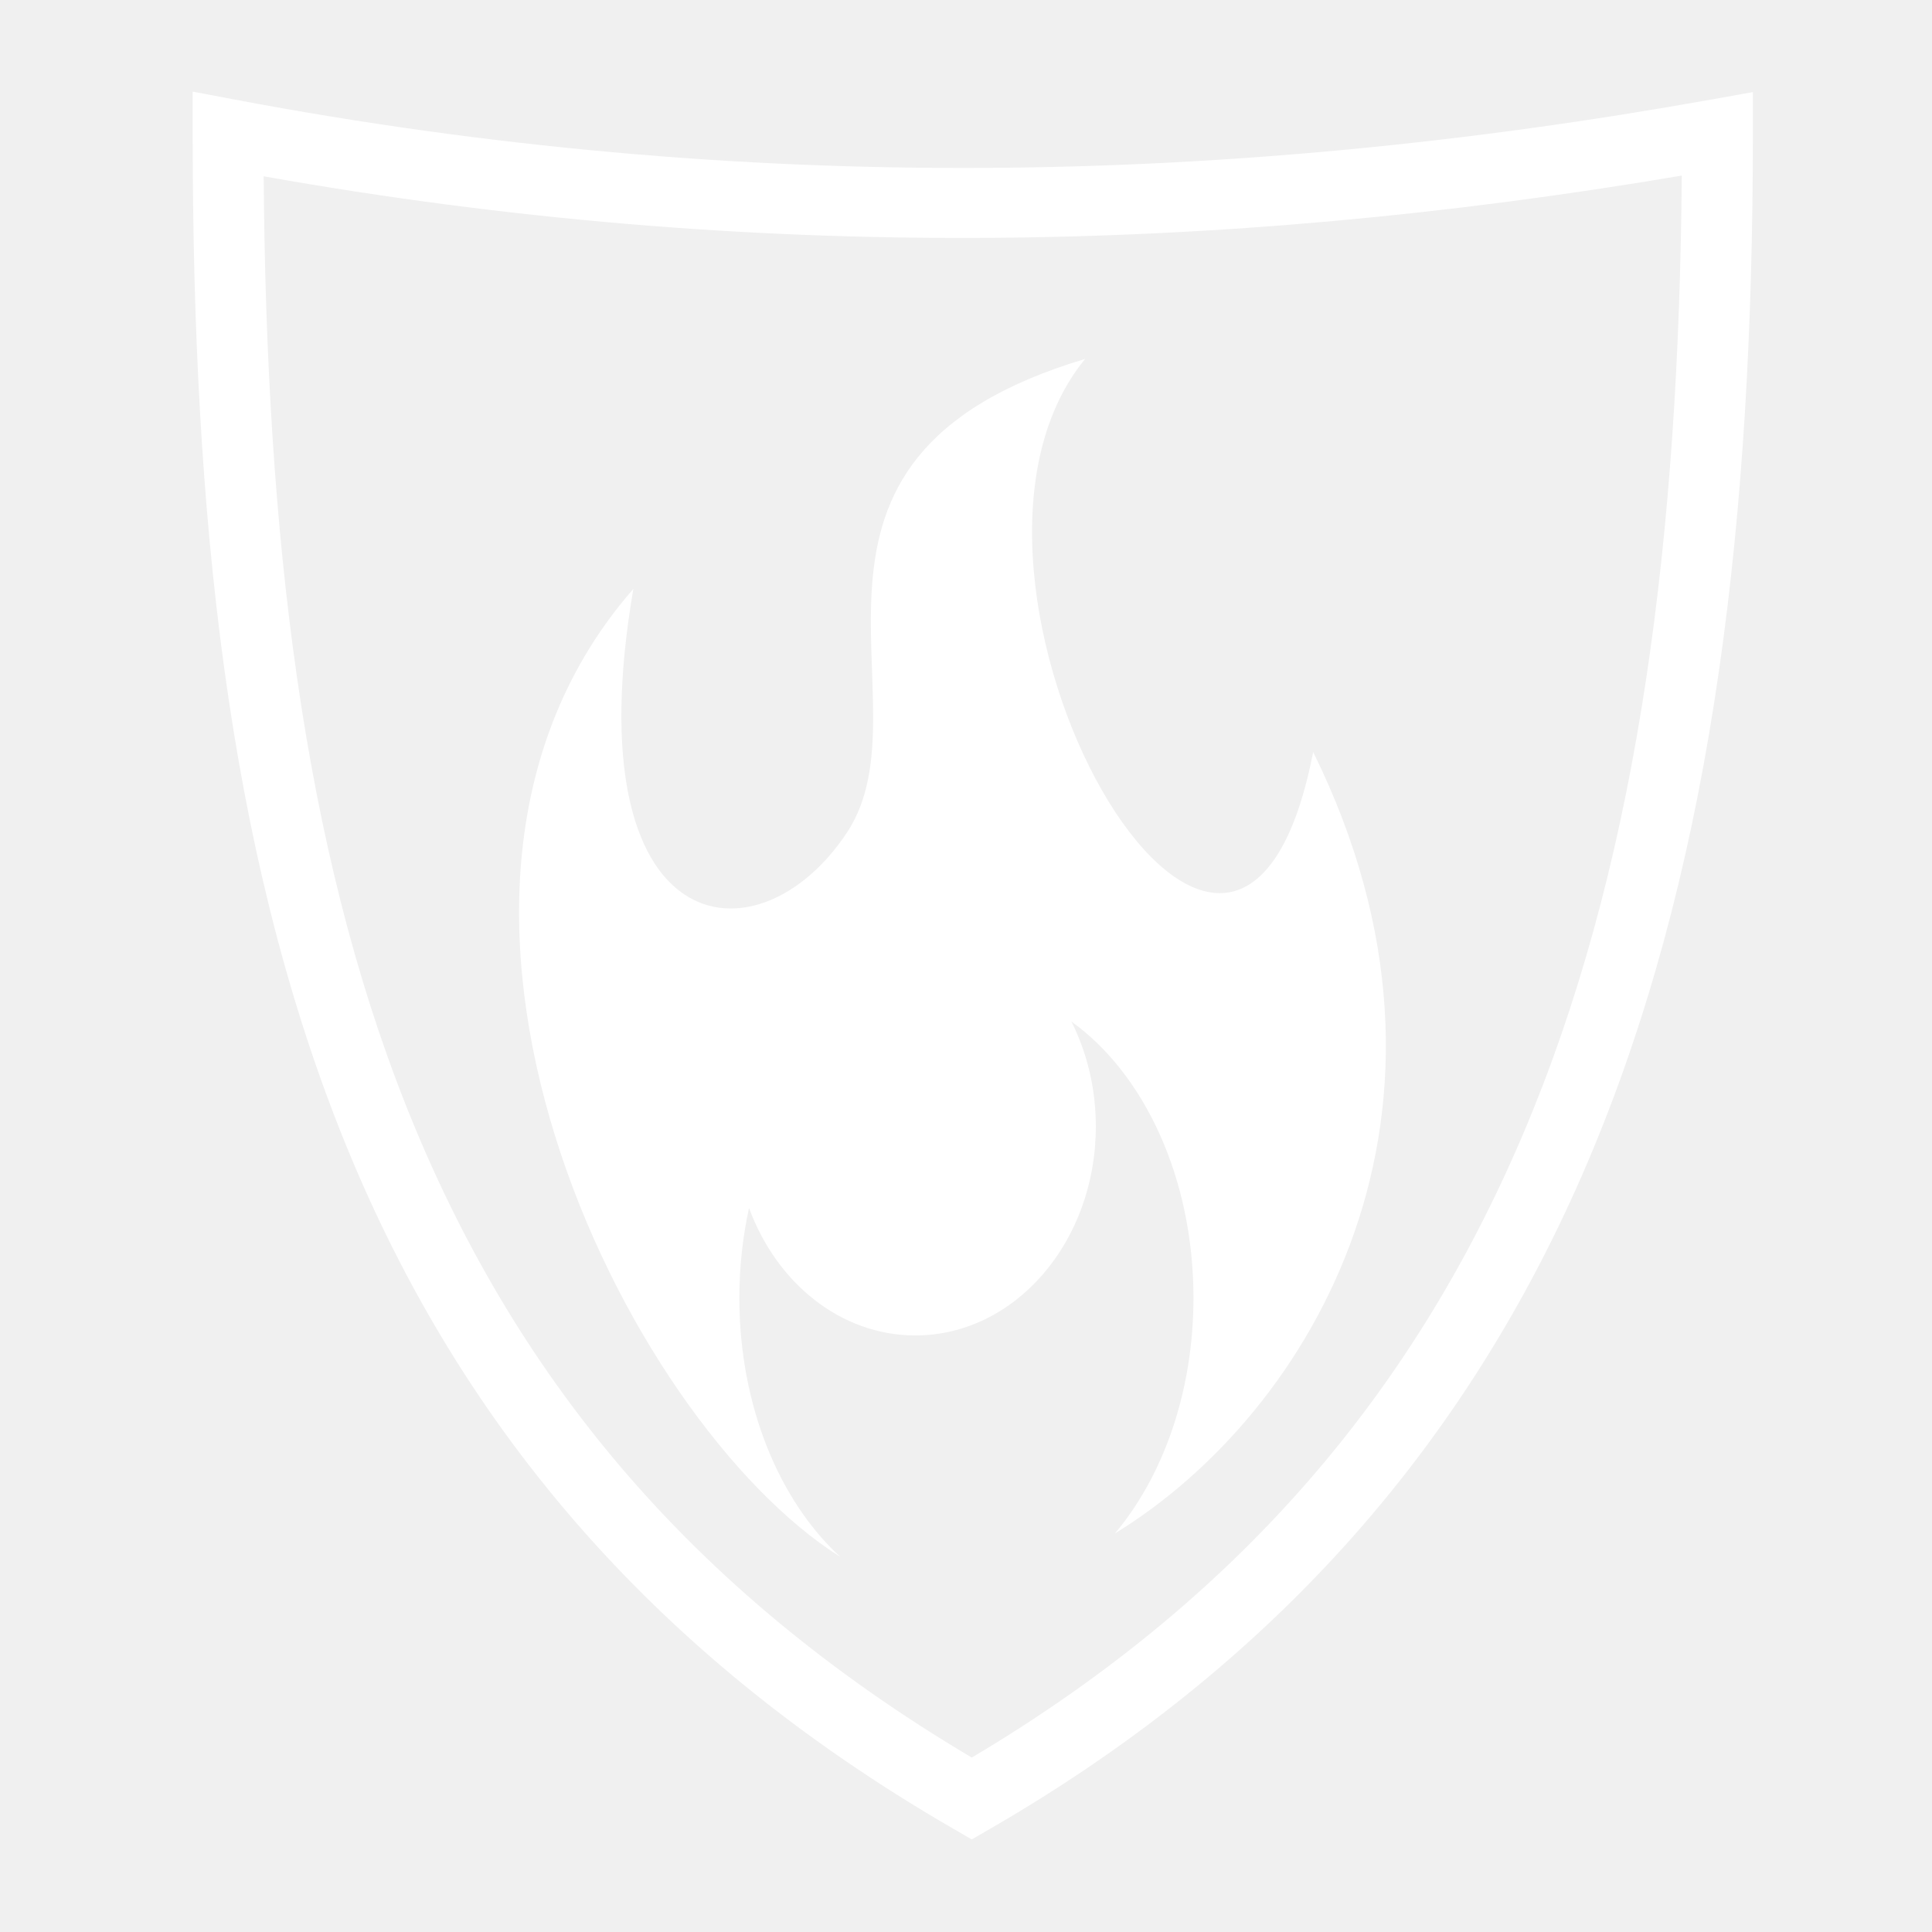
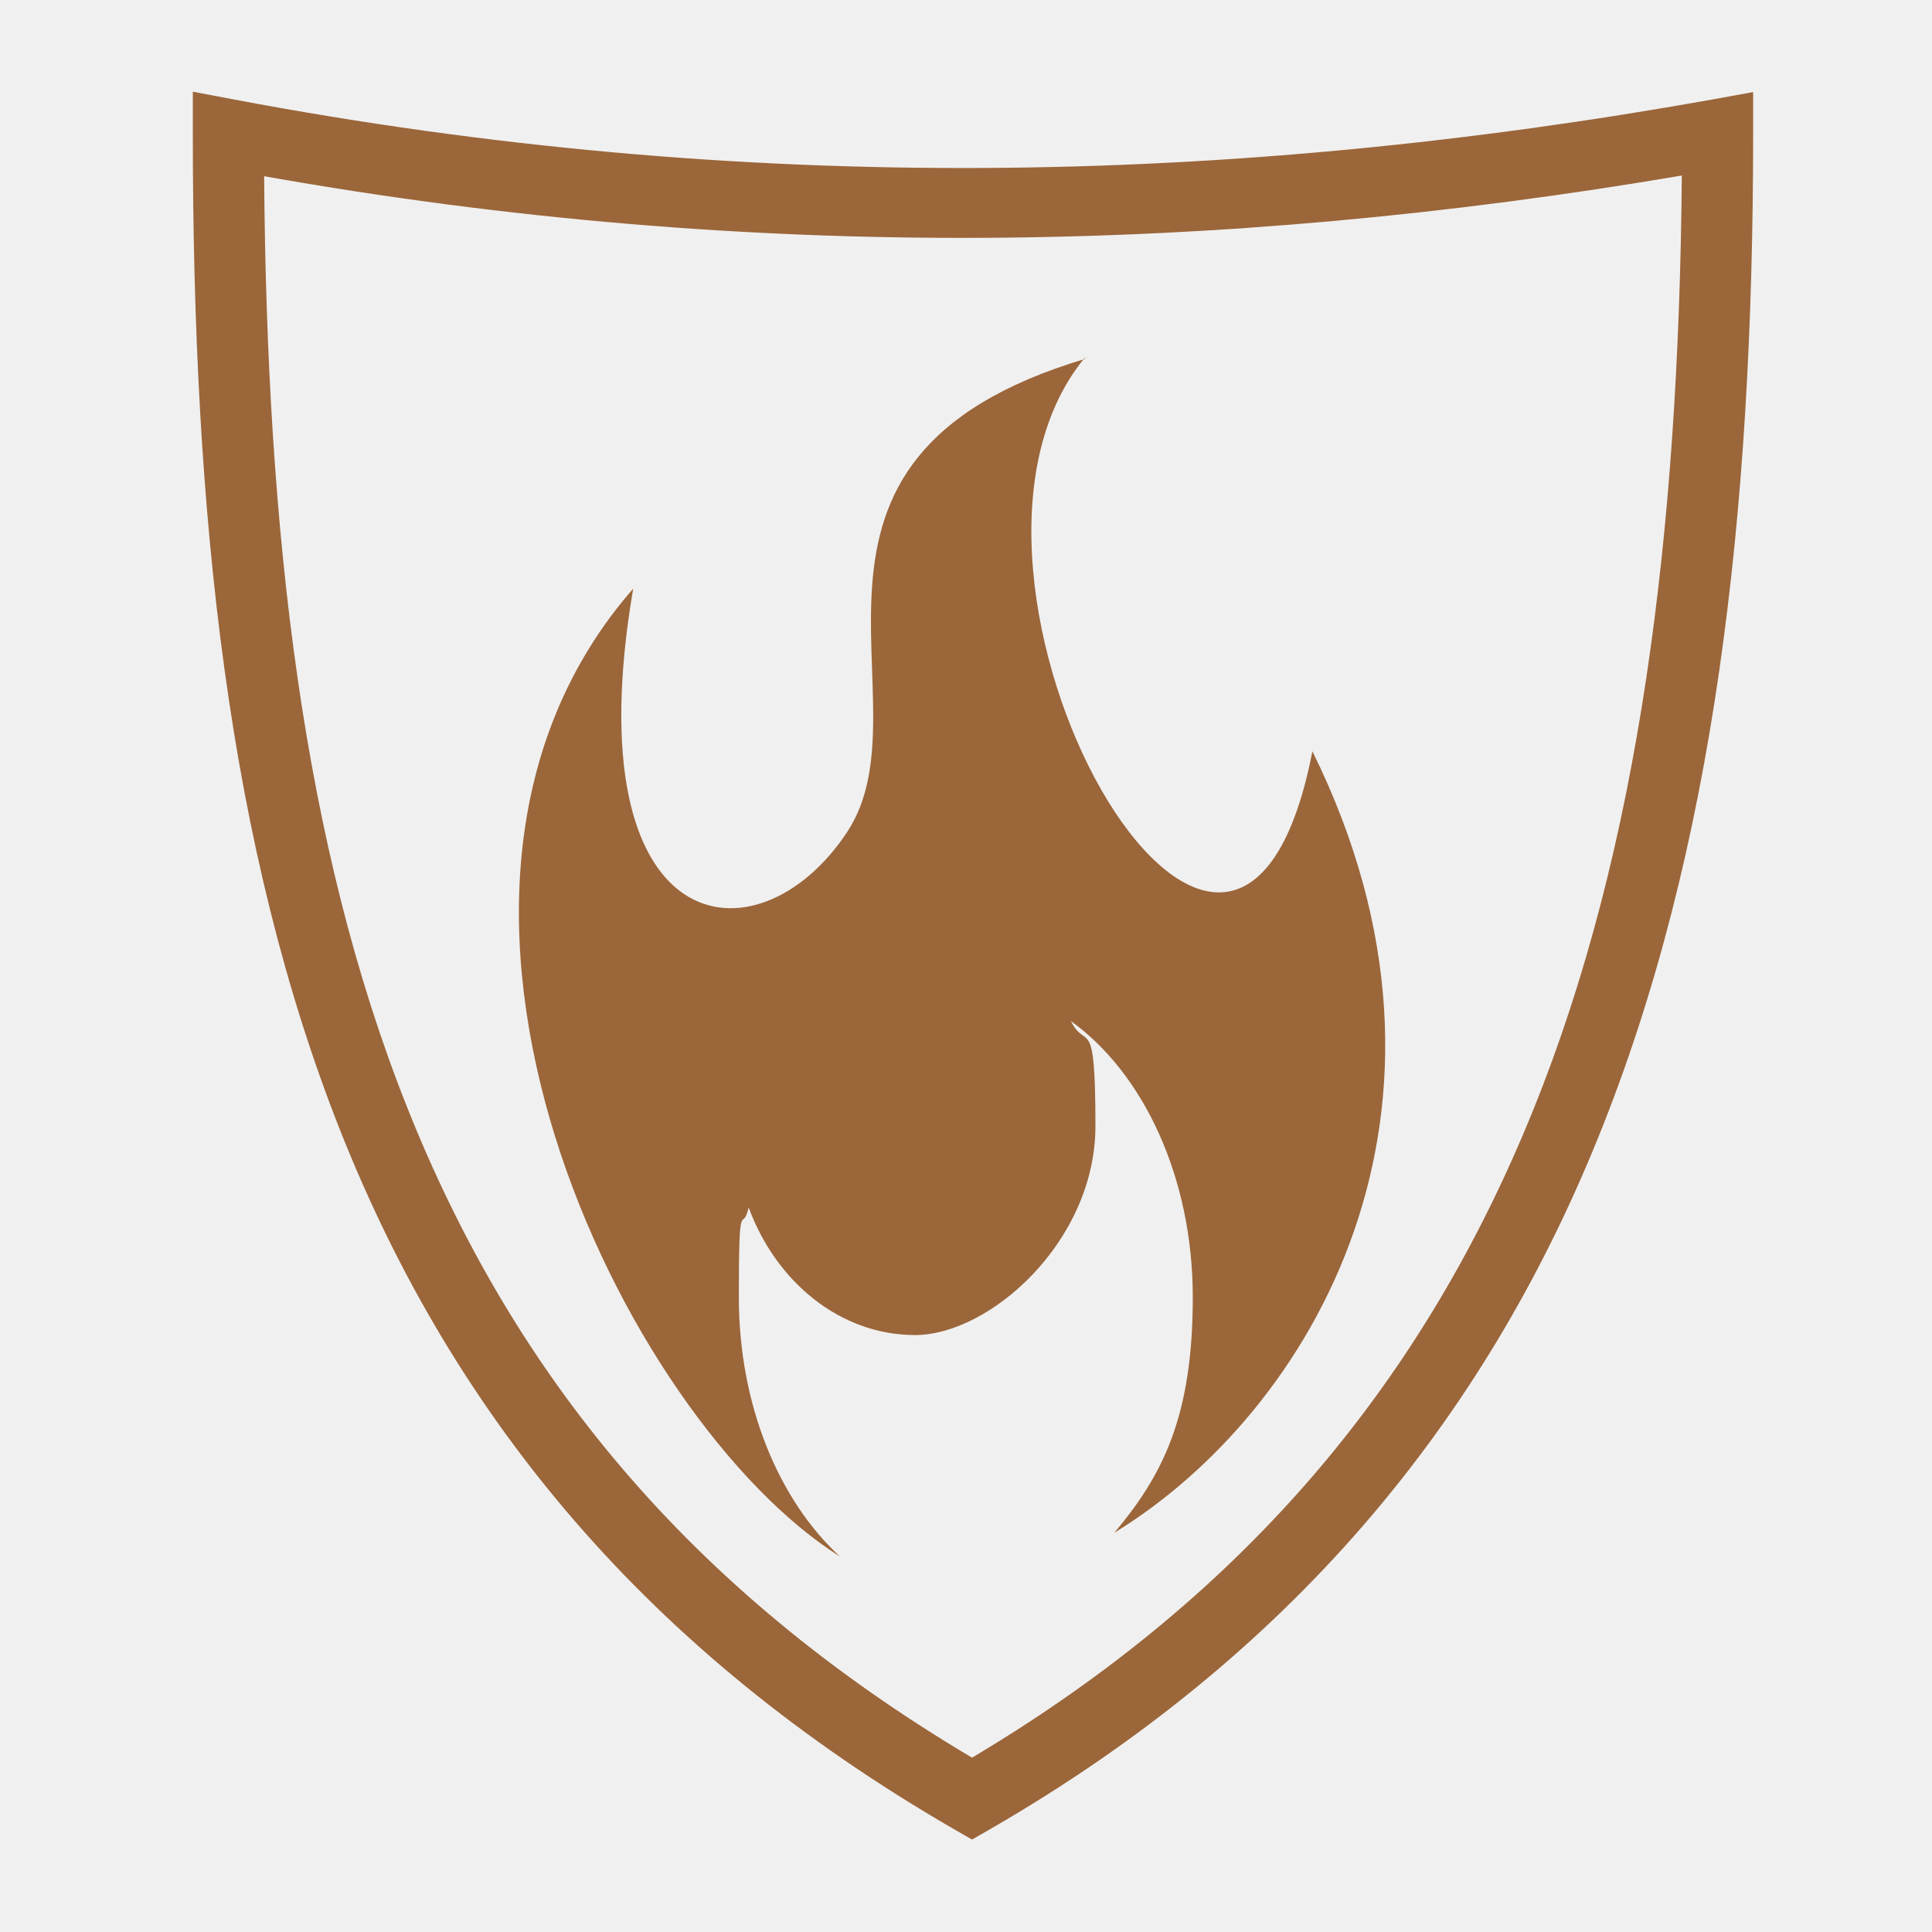
- <svg xmlns="http://www.w3.org/2000/svg" viewBox="0 0 512 512" width="512" height="512">
-   <g class="" transform="translate(0,0)" style="touch-action: none;">
-     <path d="M51.063 24.28v11.282c0 100.82 9.297 189.164 39.28 264.563 29.985 75.4 80.96 137.547 162.5 184.625l4.688 2.72 4.69-2.72C341.9 438.745 392.977 376.788 423.56 301.22c30.585-75.57 40.97-164.495 40.97-265.658V24.407l-11 1.97c-127.69 22.82-256.29 25.504-391.407 0L51.062 24.28zm394.625 22.25c-.756 95.204-11.306 178.18-39.438 247.69-28.608 70.684-75.067 127.792-148.72 171.56-75.508-44.82-121.81-102.07-149.842-172.56-27.53-69.23-37.117-151.615-37.813-246.5 129.47 23.027 253.39 20.565 375.813-.19zM287.563 95.126c-89.104 26.58-40.383 91.028-63.063 125.438-23.757 36.044-72.72 29.163-56.656-64.5-70.924 81.05-2.55 220.42 54.844 256.53-16.13-14.81-26.75-40.03-26.75-68.656 0-8.276.91-16.274 2.562-23.812 7.277 19.842 24.264 33.78 44.063 33.78 26.426 0 47.843-24.79 47.843-55.374 0-10.14-2.356-19.636-6.47-27.81 19.228 13.78 32.345 41.39 32.345 73.217 0 24.946-8.07 47.3-20.81 62.438C347.752 374.36 394.957 294.442 348 199.28c-20.957 107.846-108.105-45.925-60.438-104.155z" fill="#fff" fill-opacity="1" />
-   </g>
+ <svg xmlns="http://www.w3.org/2000/svg" id="Calque_1" version="1.1" viewBox="0 0 512 512">
+   <defs>
+     <style>
+       .st0 {
+         fill: #9b663a;
+       }
+     </style>
+   </defs>
+   <path class="st0" d="M51.1,24.3v11.3c0,100.8,9.3,189.2,39.3,264.6,30,75.4,81,137.5,162.5,184.6l4.7,2.7,4.7-2.7c79.7-46,130.8-108,161.3-183.5,30.6-75.6,41-164.5,41-265.7v-11.2l-11,2c-127.7,22.8-256.3,25.5-391.4,0l-11.1-2.1h0ZM445.7,46.5c-.8,95.2-11.3,178.2-39.4,247.7-28.6,70.7-75.1,127.8-148.7,171.6-75.5-44.8-121.8-102.1-149.8-172.6-27.5-69.2-37.1-151.6-37.8-246.5,129.5,23,253.4,20.6,375.8-.2ZM287.6,95.1c-89.1,26.6-40.4,91-63.1,125.4-23.8,36-72.7,29.2-56.7-64.5-70.9,81.1-2.6,220.4,54.8,256.5-16.1-14.8-26.8-40-26.8-68.7s.9-16.3,2.6-23.8c7.3,19.8,24.3,33.8,44.1,33.8s47.8-24.8,47.8-55.4-2.4-19.6-6.5-27.8c19.2,13.8,32.3,41.4,32.3,73.2s-8.1,47.3-20.8,62.4c52.3-32,99.5-111.9,52.5-207.1-21,107.8-108.1-45.9-60.4-104.2h0Z" />
</svg>
